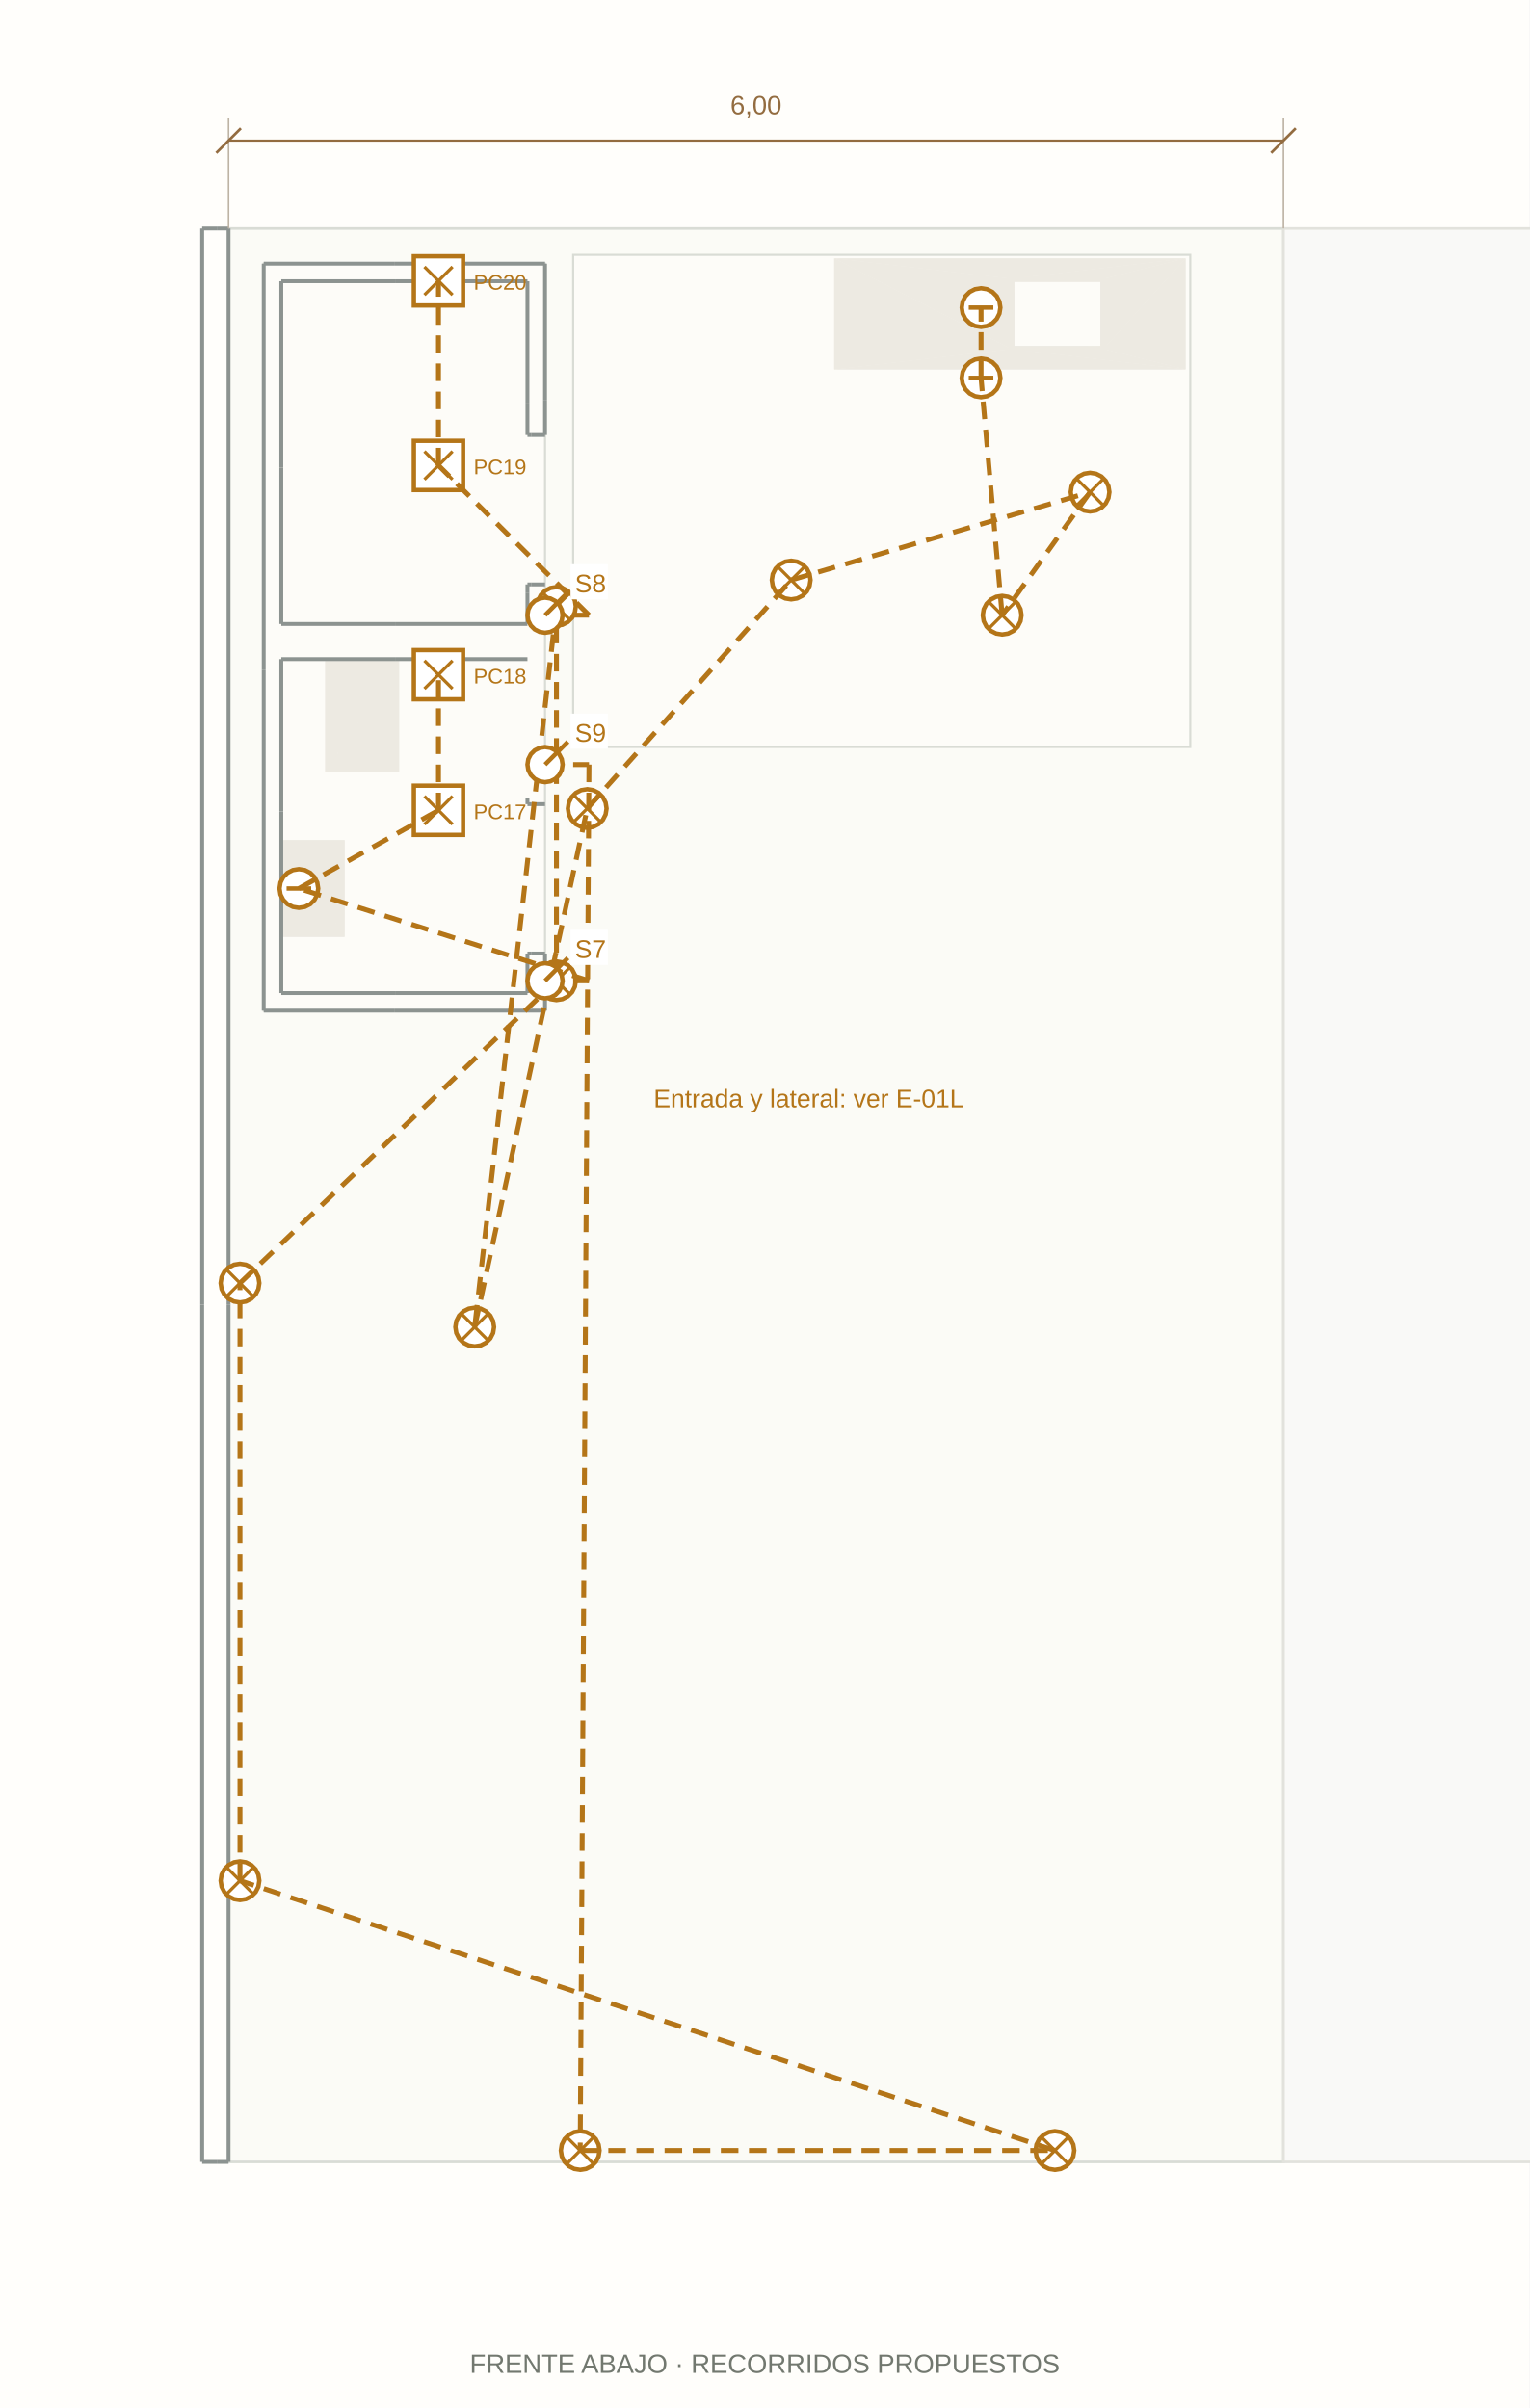
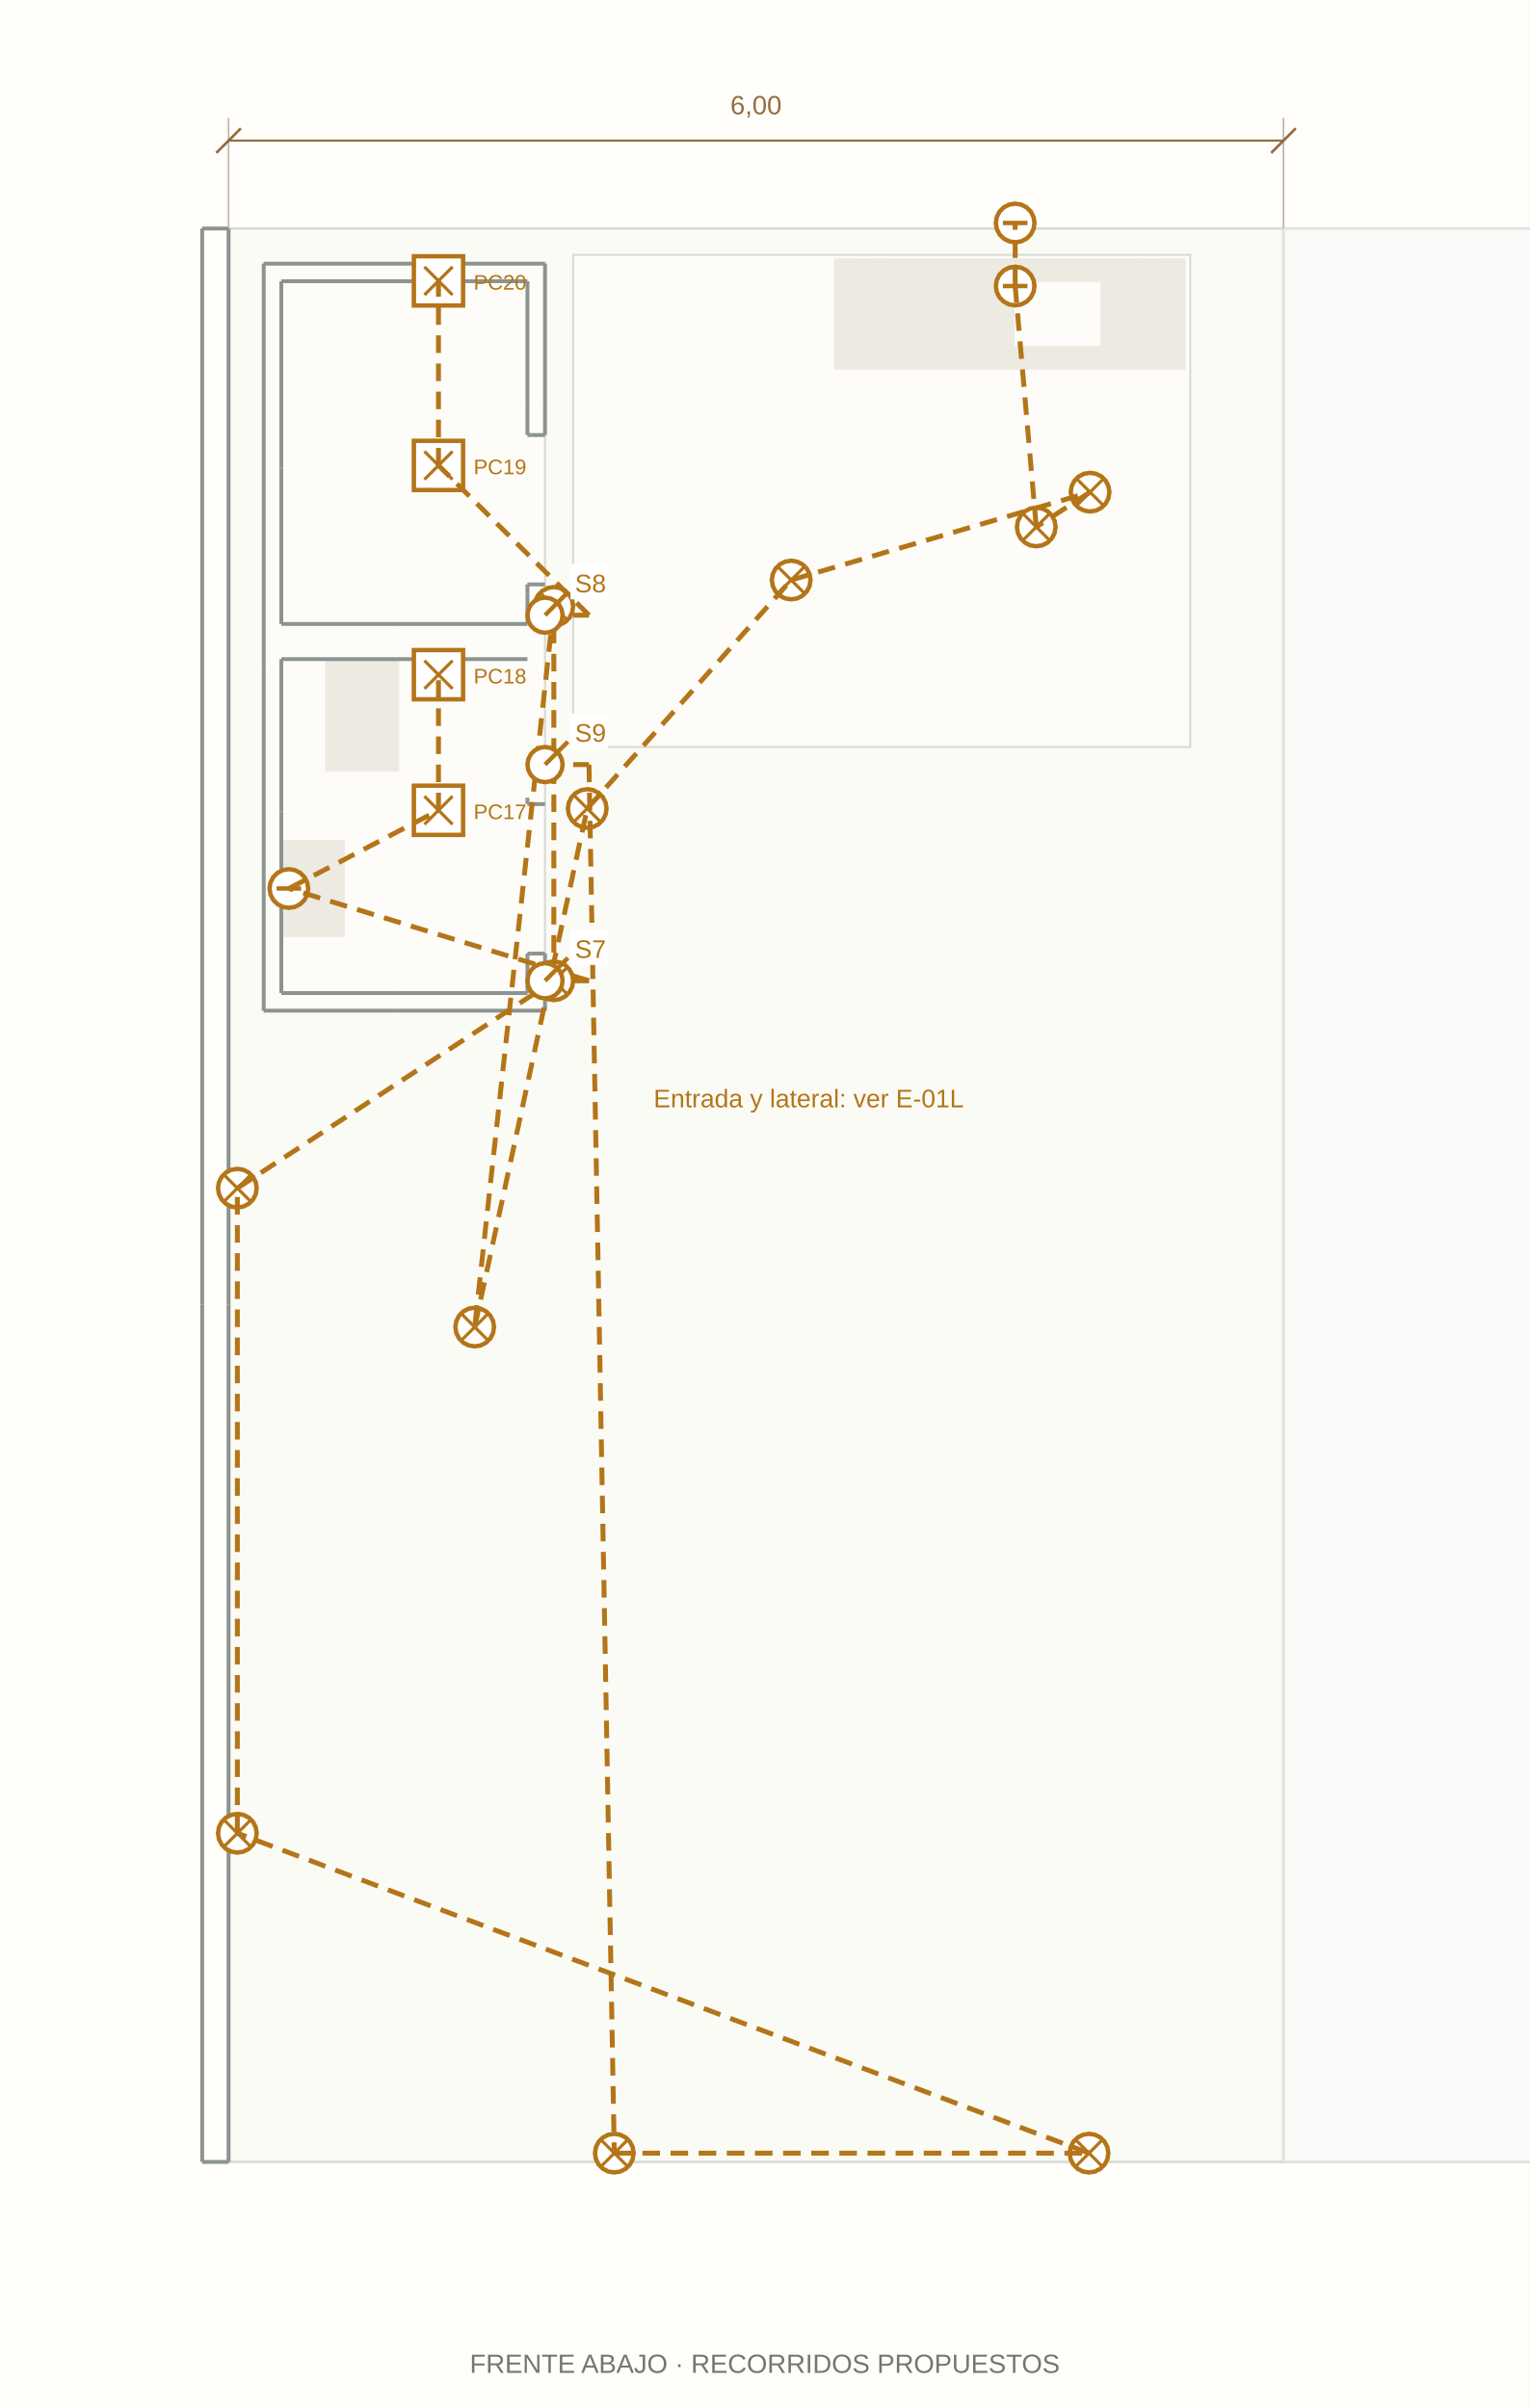
<svg xmlns="http://www.w3.org/2000/svg" viewBox="0 0 696 1096.0" role="img" aria-label="Iluminación y mandos · Patio">
  <rect width="100%" height="100%" fill="#fffefb" />
  <polygon points="104.0,984.0 584.0,984.0 584.0,104.0 104.0,104.0" fill="#fbfbf6" stroke="#d9dcd5" stroke-width="1.2" />
  <polygon points="584.0,984.0 824.0,984.0 824.0,104.0 584.0,104.0" fill="#f9f9f7" stroke="#e2e2dc" stroke-width="1.2" />
  <polygon points="120.0,460.0 248.0,460.0 248.0,120.0 120.0,120.0" fill="#fdfcf8" stroke="#d9dcd5" stroke-width="0.96" />
  <polygon points="260.8,340.0 541.6,340.0 541.6,116.0 260.8,116.0" fill="#fdfcf8" stroke="#d9dcd5" stroke-width="0.96" />
  <polygon points="153.6,305.6 176.0,305.6 153.6,324.8" fill="#edeae2" stroke="none" stroke-width="0.64" data-plan-furniture="true" />
  <polygon points="153.6,324.8 176.0,305.6 176.0,324.8" fill="#edeae2" stroke="none" stroke-width="0.64" data-plan-furniture="true" />
  <polygon points="176.0,305.6 153.6,305.6 153.6,324.8" fill="#edeae2" stroke="none" stroke-width="0.64" data-plan-furniture="true" />
  <polygon points="176.0,305.6 153.6,324.8 176.0,324.8" fill="#edeae2" stroke="none" stroke-width="0.64" data-plan-furniture="true" />
  <polygon points="176.0,345.6 153.6,345.6 148.0,351.2" fill="#edeae2" stroke="none" stroke-width="0.64" data-plan-furniture="true" />
  <polygon points="181.6,351.2 176.0,345.6 148.0,351.2" fill="#edeae2" stroke="none" stroke-width="0.64" data-plan-furniture="true" />
  <polygon points="153.6,317.6 148.0,351.2 153.6,345.6" fill="#edeae2" stroke="none" stroke-width="0.64" data-plan-furniture="true" />
  <polygon points="148.0,300.8 148.0,351.2 153.6,317.6" fill="#edeae2" stroke="none" stroke-width="0.64" data-plan-furniture="true" />
  <polygon points="176.0,317.6 176.0,345.6 181.6,351.2" fill="#edeae2" stroke="none" stroke-width="0.64" data-plan-furniture="true" />
  <polygon points="176.0,317.6 148.0,300.8 153.6,317.6" fill="#edeae2" stroke="none" stroke-width="0.64" data-plan-furniture="true" />
  <polygon points="181.6,300.8 176.0,317.6 181.6,351.2" fill="#edeae2" stroke="none" stroke-width="0.64" data-plan-furniture="true" />
  <polygon points="181.6,300.8 148.0,300.8 176.0,317.6" fill="#edeae2" stroke="none" stroke-width="0.64" data-plan-furniture="true" />
  <polygon points="148.0,300.8 181.6,300.8 148.0,351.2" fill="#edeae2" stroke="none" stroke-width="0.64" data-plan-furniture="true" />
  <polygon points="148.0,351.2 181.6,300.8 181.6,351.2" fill="#edeae2" stroke="none" stroke-width="0.64" data-plan-furniture="true" />
  <polygon points="153.6,317.6 153.6,345.6 176.0,345.6" fill="#edeae2" stroke="none" stroke-width="0.64" data-plan-furniture="true" />
  <polygon points="176.0,317.6 153.6,317.6 176.0,345.6" fill="#edeae2" stroke="none" stroke-width="0.64" data-plan-furniture="true" />
  <polygon points="149.6,302.4 180.0,312.0 149.6,312.0" fill="#edeae2" stroke="none" stroke-width="0.64" data-plan-furniture="true" />
  <polygon points="149.6,302.4 180.0,302.4 180.0,312.0" fill="#edeae2" stroke="none" stroke-width="0.64" data-plan-furniture="true" />
  <polygon points="180.0,312.0 149.6,302.4 149.6,312.0" fill="#edeae2" stroke="none" stroke-width="0.64" data-plan-furniture="true" />
  <polygon points="180.0,302.4 149.6,302.4 180.0,312.0" fill="#edeae2" stroke="none" stroke-width="0.64" data-plan-furniture="true" />
  <polygon points="152.8,422.4 132.0,422.4 128.0,426.4" fill="#edeae2" stroke="none" stroke-width="0.64" data-plan-furniture="true" />
  <polygon points="156.8,426.4 152.8,422.4 128.0,426.4" fill="#edeae2" stroke="none" stroke-width="0.64" data-plan-furniture="true" />
  <polygon points="132.0,386.4 128.0,426.4 132.0,422.4" fill="#edeae2" stroke="none" stroke-width="0.64" data-plan-furniture="true" />
  <polygon points="128.0,382.4 128.0,426.4 132.0,386.4" fill="#edeae2" stroke="none" stroke-width="0.64" data-plan-furniture="true" />
  <polygon points="152.8,386.4 152.8,422.4 156.8,426.4" fill="#edeae2" stroke="none" stroke-width="0.64" data-plan-furniture="true" />
  <polygon points="152.8,386.4 128.0,382.4 132.0,386.4" fill="#edeae2" stroke="none" stroke-width="0.64" data-plan-furniture="true" />
  <polygon points="156.8,382.4 152.8,386.4 156.8,426.4" fill="#edeae2" stroke="none" stroke-width="0.64" data-plan-furniture="true" />
  <polygon points="156.8,382.4 128.0,382.4 152.8,386.4" fill="#edeae2" stroke="none" stroke-width="0.64" data-plan-furniture="true" />
  <polygon points="128.0,426.4 128.0,382.4 156.8,426.4" fill="#edeae2" stroke="none" stroke-width="0.64" data-plan-furniture="true" />
  <polygon points="128.0,382.4 156.8,382.4 156.8,426.4" fill="#edeae2" stroke="none" stroke-width="0.64" data-plan-furniture="true" />
  <polygon points="152.8,386.4 132.0,386.4 132.0,422.4" fill="#edeae2" stroke="none" stroke-width="0.64" data-plan-furniture="true" />
  <polygon points="152.8,386.4 132.0,422.4 152.8,422.4" fill="#edeae2" stroke="none" stroke-width="0.64" data-plan-furniture="true" />
  <polygon points="460.16,158.864 379.6,117.6 379.6,168.144" fill="#edeae2" stroke="none" stroke-width="0.64" data-plan-furniture="true" />
  <polygon points="460.16,126.88 379.6,117.6 460.16,158.864" fill="#edeae2" stroke="none" stroke-width="0.64" data-plan-furniture="true" />
  <polygon points="539.44,168.144 502.08,158.864 460.16,158.864" fill="#edeae2" stroke="none" stroke-width="0.64" data-plan-furniture="true" />
  <polygon points="539.44,168.144 460.16,158.864 379.6,168.144" fill="#edeae2" stroke="none" stroke-width="0.64" data-plan-furniture="true" />
  <polygon points="539.44,117.6 502.08,126.88 502.08,158.864" fill="#edeae2" stroke="none" stroke-width="0.64" data-plan-furniture="true" />
  <polygon points="539.44,117.6 502.08,158.864 539.44,168.144" fill="#edeae2" stroke="none" stroke-width="0.64" data-plan-furniture="true" />
  <polygon points="539.44,117.6 379.6,117.6 460.16,126.88" fill="#edeae2" stroke="none" stroke-width="0.64" data-plan-furniture="true" />
  <polygon points="539.44,117.6 460.16,126.88 502.08,126.88" fill="#edeae2" stroke="none" stroke-width="0.64" data-plan-furniture="true" />
  <polygon points="379.6,117.6 460.16,158.864 379.6,168.144" fill="#edeae2" stroke="none" stroke-width="0.64" data-plan-furniture="true" />
  <polygon points="379.6,117.6 460.16,126.88 460.16,158.864" fill="#edeae2" stroke="none" stroke-width="0.64" data-plan-furniture="true" />
  <polygon points="502.08,158.864 539.44,168.144 460.16,158.864" fill="#edeae2" stroke="none" stroke-width="0.64" data-plan-furniture="true" />
  <polygon points="460.16,158.864 539.44,168.144 379.6,168.144" fill="#edeae2" stroke="none" stroke-width="0.64" data-plan-furniture="true" />
  <polygon points="502.08,126.88 539.44,117.6 502.08,158.864" fill="#edeae2" stroke="none" stroke-width="0.64" data-plan-furniture="true" />
  <polygon points="502.08,158.864 539.44,117.6 539.44,168.144" fill="#edeae2" stroke="none" stroke-width="0.64" data-plan-furniture="true" />
  <polygon points="379.6,117.6 539.44,117.6 460.16,126.88" fill="#edeae2" stroke="none" stroke-width="0.64" data-plan-furniture="true" />
  <polygon points="460.16,126.88 539.44,117.6 502.08,126.88" fill="#edeae2" stroke="none" stroke-width="0.64" data-plan-furniture="true" />
  <polygon points="460.24,158.8 461.44,126.96 461.44,158.8" fill="#edeae2" stroke="none" stroke-width="0.64" data-plan-furniture="true" />
  <polygon points="460.24,158.8 460.24,126.96 461.44,126.96" fill="#edeae2" stroke="none" stroke-width="0.64" data-plan-furniture="true" />
  <polygon points="460.24,158.8 461.44,158.8 461.44,126.96" fill="#edeae2" stroke="none" stroke-width="0.64" data-plan-furniture="true" />
  <polygon points="460.24,158.8 461.44,126.96 460.24,126.96" fill="#edeae2" stroke="none" stroke-width="0.64" data-plan-furniture="true" />
  <polygon points="500.8,158.8 502.0,126.96 502.0,158.8" fill="#edeae2" stroke="none" stroke-width="0.64" data-plan-furniture="true" />
  <polygon points="500.8,158.8 500.8,126.96 502.0,126.96" fill="#edeae2" stroke="none" stroke-width="0.64" data-plan-furniture="true" />
  <polygon points="500.8,158.8 502.0,158.8 502.0,126.96" fill="#edeae2" stroke="none" stroke-width="0.64" data-plan-furniture="true" />
  <polygon points="500.8,158.8 502.0,126.96 500.8,126.96" fill="#edeae2" stroke="none" stroke-width="0.64" data-plan-furniture="true" />
  <polygon points="460.24,158.8 502.0,157.6 502.0,158.8" fill="#edeae2" stroke="none" stroke-width="0.64" data-plan-furniture="true" />
  <polygon points="460.24,158.8 460.24,157.6 502.0,157.6" fill="#edeae2" stroke="none" stroke-width="0.64" data-plan-furniture="true" />
  <polygon points="460.24,158.8 502.0,158.8 502.0,157.6" fill="#edeae2" stroke="none" stroke-width="0.64" data-plan-furniture="true" />
  <polygon points="460.24,158.8 502.0,157.6 460.24,157.6" fill="#edeae2" stroke="none" stroke-width="0.64" data-plan-furniture="true" />
  <polygon points="460.24,128.16 502.0,126.96 502.0,128.16" fill="#edeae2" stroke="none" stroke-width="0.64" data-plan-furniture="true" />
  <polygon points="460.24,128.16 460.24,126.96 502.0,126.96" fill="#edeae2" stroke="none" stroke-width="0.64" data-plan-furniture="true" />
  <polygon points="460.24,128.16 502.0,128.16 502.0,126.96" fill="#edeae2" stroke="none" stroke-width="0.64" data-plan-furniture="true" />
  <polygon points="460.24,128.16 502.0,126.96 460.24,126.96" fill="#edeae2" stroke="none" stroke-width="0.64" data-plan-furniture="true" />
  <polygon points="459.2,159.84 461.44,125.92 461.44,159.84" fill="#edeae2" stroke="none" stroke-width="0.64" data-plan-furniture="true" />
  <polygon points="459.2,159.84 459.2,125.92 461.44,125.92" fill="#edeae2" stroke="none" stroke-width="0.64" data-plan-furniture="true" />
  <polygon points="459.2,159.84 461.44,159.84 461.44,125.92" fill="#edeae2" stroke="none" stroke-width="0.64" data-plan-furniture="true" />
  <polygon points="459.2,159.84 461.44,125.92 459.2,125.92" fill="#edeae2" stroke="none" stroke-width="0.64" data-plan-furniture="true" />
  <polygon points="500.8,159.84 503.04,125.92 503.04,159.84" fill="#edeae2" stroke="none" stroke-width="0.64" data-plan-furniture="true" />
  <polygon points="500.8,159.84 500.8,125.92 503.04,125.92" fill="#edeae2" stroke="none" stroke-width="0.64" data-plan-furniture="true" />
  <polygon points="500.8,159.84 503.04,159.84 503.04,125.92" fill="#edeae2" stroke="none" stroke-width="0.64" data-plan-furniture="true" />
  <polygon points="500.8,159.84 503.04,125.92 500.8,125.92" fill="#edeae2" stroke="none" stroke-width="0.64" data-plan-furniture="true" />
  <polygon points="459.2,159.84 503.04,157.6 503.04,159.84" fill="#edeae2" stroke="none" stroke-width="0.64" data-plan-furniture="true" />
  <polygon points="459.2,159.84 459.2,157.6 503.04,157.6" fill="#edeae2" stroke="none" stroke-width="0.64" data-plan-furniture="true" />
  <polygon points="459.2,159.84 503.04,159.84 503.04,157.6" fill="#edeae2" stroke="none" stroke-width="0.64" data-plan-furniture="true" />
  <polygon points="459.2,159.84 503.04,157.6 459.2,157.6" fill="#edeae2" stroke="none" stroke-width="0.64" data-plan-furniture="true" />
  <polygon points="459.2,128.16 503.04,125.92 503.04,128.16" fill="#edeae2" stroke="none" stroke-width="0.64" data-plan-furniture="true" />
  <polygon points="459.2,128.16 459.2,125.92 503.04,125.92" fill="#edeae2" stroke="none" stroke-width="0.64" data-plan-furniture="true" />
  <polygon points="459.2,128.16 503.04,128.16 503.04,125.92" fill="#edeae2" stroke="none" stroke-width="0.64" data-plan-furniture="true" />
  <polygon points="459.2,128.16 503.04,125.92 459.2,125.92" fill="#edeae2" stroke="none" stroke-width="0.64" data-plan-furniture="true" />
  <polyline points="248.0,198.0 248.0,182.02" fill="none" stroke="#8c9390" stroke-width="1.76" />
  <polyline points="248.0,182.02 248.0,120.0" fill="none" stroke="#8c9390" stroke-width="1.76" />
  <polyline points="248.0,439.327 248.0,434.0" fill="none" stroke="#8c9390" stroke-width="1.76" />
  <polyline points="248.0,460.0 248.0,439.327" fill="none" stroke="#8c9390" stroke-width="1.76" />
  <polyline points="179.697,460.0 120.0,460.0" fill="none" stroke="#8c9390" stroke-width="1.76" />
  <polyline points="248.0,460.0 179.697,460.0" fill="none" stroke="#8c9390" stroke-width="1.76" />
  <polyline points="248.0,120.0 179.697,120.0" fill="none" stroke="#8c9390" stroke-width="1.76" />
  <polyline points="179.697,120.0 120.0,120.0" fill="none" stroke="#8c9390" stroke-width="1.76" />
  <polyline points="120.0,460.0 120.0,304.979" fill="none" stroke="#8c9390" stroke-width="1.76" />
  <polyline points="120.0,304.979 120.0,120.0" fill="none" stroke="#8c9390" stroke-width="1.76" />
  <polyline points="240.0,284.0 180.16,284.0" fill="none" stroke="#8c9390" stroke-width="1.76" />
  <polyline points="180.16,284.0 128.0,284.0" fill="none" stroke="#8c9390" stroke-width="1.76" />
  <polyline points="240.0,183.659 240.0,128.0" fill="none" stroke="#8c9390" stroke-width="1.76" />
  <polyline points="240.0,198.0 240.0,183.659" fill="none" stroke="#8c9390" stroke-width="1.76" />
  <polyline points="240.0,269.688 240.0,266.0" fill="none" stroke="#8c9390" stroke-width="1.76" />
  <polyline points="240.0,284.0 240.0,269.688" fill="none" stroke="#8c9390" stroke-width="1.76" />
  <polyline points="180.16,128.0 128.0,128.0" fill="none" stroke="#8c9390" stroke-width="1.76" />
  <polyline points="240.0,128.0 180.16,128.0" fill="none" stroke="#8c9390" stroke-width="1.76" />
  <polyline points="128.0,212.773 128.0,128.0" fill="none" stroke="#8c9390" stroke-width="1.76" />
  <polyline points="128.0,284.0 128.0,212.773" fill="none" stroke="#8c9390" stroke-width="1.76" />
  <polyline points="240.0,452.0 180.16,452.0" fill="none" stroke="#8c9390" stroke-width="1.76" />
  <polyline points="180.16,452.0 128.0,452.0" fill="none" stroke="#8c9390" stroke-width="1.76" />
  <polyline points="240.0,437.688 240.0,434.0" fill="none" stroke="#8c9390" stroke-width="1.76" />
  <polyline points="240.0,452.0 240.0,437.688" fill="none" stroke="#8c9390" stroke-width="1.76" />
  <polyline points="240.0,366.0 240.0,363.076" fill="none" stroke="#8c9390" stroke-width="1.76" />
  <polyline points="128.0,452.0 128.0,369.401" fill="none" stroke="#8c9390" stroke-width="1.76" />
  <polyline points="128.0,369.401 128.0,300.0" fill="none" stroke="#8c9390" stroke-width="1.76" />
  <polyline points="180.16,300.0 128.0,300.0" fill="none" stroke="#8c9390" stroke-width="1.76" />
  <polyline points="240.0,300.0 180.16,300.0" fill="none" stroke="#8c9390" stroke-width="1.76" />
  <polyline points="241.639,198.0 240.0,198.0" fill="none" stroke="#8c9390" stroke-width="1.76" />
  <polyline points="248.0,198.0 241.639,198.0" fill="none" stroke="#8c9390" stroke-width="1.76" />
  <polyline points="241.639,266.0 240.0,266.0" fill="none" stroke="#8c9390" stroke-width="1.76" />
  <polyline points="248.0,266.0 241.639,266.0" fill="none" stroke="#8c9390" stroke-width="1.76" />
  <polyline points="241.639,434.0 240.0,434.0" fill="none" stroke="#8c9390" stroke-width="1.76" />
  <polyline points="248.0,434.0 241.639,434.0" fill="none" stroke="#8c9390" stroke-width="1.76" />
  <polyline points="241.639,366.0 240.0,366.0" fill="none" stroke="#8c9390" stroke-width="1.76" />
  <polyline points="248.0,366.0 241.639,366.0" fill="none" stroke="#8c9390" stroke-width="1.76" />
  <polyline points="92.0,984.0 92.0,593.867" fill="none" stroke="#8c9390" stroke-width="1.76" />
  <polyline points="92.0,593.867 92.0,104.0" fill="none" stroke="#8c9390" stroke-width="1.76" />
  <polyline points="104.0,984.0 104.0,593.867" fill="none" stroke="#8c9390" stroke-width="1.76" />
  <polyline points="104.0,593.867 104.0,104.0" fill="none" stroke="#8c9390" stroke-width="1.76" />
  <polyline points="104.0,984.0 98.68,984.0" fill="none" stroke="#8c9390" stroke-width="1.76" />
  <polyline points="98.68,984.0 92.0,984.0" fill="none" stroke="#8c9390" stroke-width="1.76" />
  <polyline points="104.0,104.0 98.68,104.0" fill="none" stroke="#8c9390" stroke-width="1.76" />
  <polyline points="98.68,104.0 92.0,104.0" fill="none" stroke="#8c9390" stroke-width="1.76" />
  <polyline points="104.0,104.0 104.0,53.6" fill="none" stroke="#bdb3a4" stroke-width="0.72" data-plan-dimensions="true" />
  <polyline points="584.0,104.0 584.0,53.6" fill="none" stroke="#bdb3a4" stroke-width="0.72" data-plan-dimensions="true" />
  <polyline points="104.0,64.0 584.0,64.0" fill="none" stroke="#936c40" stroke-width="0.96" data-plan-dimensions="true" />
  <polyline points="98.4,69.6 109.6,58.4" fill="none" stroke="#936c40" stroke-width="1.2" data-plan-dimensions="true" />
  <polyline points="578.4,69.6 589.6,58.4" fill="none" stroke="#936c40" stroke-width="1.2" data-plan-dimensions="true" />
  <text x="344.0" y="52.0" font-family="Arial,sans-serif" font-size="12.0" fill="#936c40" text-anchor="middle" data-plan-dimensions="true">6,00</text>
  <text x="348.0" y="1080.0" font-family="Arial,sans-serif" font-size="12.0" fill="#72786f" text-anchor="middle">FRENTE ABAJO · RECORRIDOS PROPUESTOS</text>
-   <polygon points="144.8,404.4 144.369,401.681 143.119,399.227 141.173,397.281 138.719,396.031 136.0,395.6 133.281,396.031 130.827,397.281 128.881,399.227 127.631,401.681 127.2,404.4 127.631,407.119 128.881,409.573 130.827,411.519 133.281,412.769 136.0,413.2 138.719,412.769 141.173,411.519 143.119,409.573 144.369,407.119" fill="#ffffff" stroke="#b47518" stroke-width="2.0" />
-   <polyline points="130.4,404.4 141.6,404.4" fill="none" stroke="#b47518" stroke-width="2.0" />
-   <polygon points="272.8,978.8 272.369,976.081 271.119,973.627 269.173,971.681 266.719,970.431 264.0,970.0 261.281,970.431 258.827,971.681 256.881,973.627 255.631,976.081 255.2,978.8 255.631,981.519 256.881,983.973 258.827,985.919 261.281,987.169 264.0,987.6 266.719,987.169 269.173,985.919 271.119,983.973 272.369,981.519" fill="#ffffff" stroke="#b47518" stroke-width="2.0" />
-   <polyline points="257.6,985.2 270.4,972.4" fill="none" stroke="#b47518" stroke-width="1.44" />
-   <polyline points="257.6,972.4 270.4,985.2" fill="none" stroke="#b47518" stroke-width="1.44" />
-   <polygon points="488.8,978.8 488.369,976.081 487.119,973.627 485.173,971.681 482.719,970.431 480.0,970.0 477.281,970.431 474.827,971.681 472.881,973.627 471.631,976.081 471.2,978.8 471.631,981.519 472.881,983.973 474.827,985.919 477.281,987.169 480.0,987.6 482.719,987.169 485.173,985.919 487.119,983.973 488.369,981.519" fill="#ffffff" stroke="#b47518" stroke-width="2.0" />
-   <polyline points="473.6,985.2 486.4,972.4" fill="none" stroke="#b47518" stroke-width="1.44" />
-   <polyline points="473.6,972.4 486.4,985.2" fill="none" stroke="#b47518" stroke-width="1.44" />
-   <polygon points="118.0,856.0 117.569,853.281 116.319,850.827 114.373,848.881 111.919,847.631 109.2,847.2 106.481,847.631 104.027,848.881 102.081,850.827 100.831,853.281 100.4,856.0 100.831,858.719 102.081,861.173 104.027,863.119 106.481,864.369 109.2,864.8 111.919,864.369 114.373,863.119 116.319,861.173 117.569,858.719" fill="#ffffff" stroke="#b47518" stroke-width="2.0" />
-   <polyline points="102.8,862.4 115.6,849.6" fill="none" stroke="#b47518" stroke-width="1.44" />
-   <polyline points="102.8,849.6 115.6,862.4" fill="none" stroke="#b47518" stroke-width="1.44" />
-   <polygon points="118.0,584.0 117.569,581.281 116.319,578.827 114.373,576.881 111.919,575.631 109.2,575.2 106.481,575.631 104.027,576.881 102.081,578.827 100.831,581.281 100.4,584.0 100.831,586.719 102.081,589.173 104.027,591.119 106.481,592.369 109.2,592.8 111.919,592.369 114.373,591.119 116.319,589.173 117.569,586.719" fill="#ffffff" stroke="#b47518" stroke-width="2.0" />
-   <polyline points="102.8,590.4 115.6,577.6" fill="none" stroke="#b47518" stroke-width="1.44" />
-   <polyline points="102.8,577.6 115.6,590.4" fill="none" stroke="#b47518" stroke-width="1.44" />
-   <polygon points="262.0,446.4 261.569,443.681 260.319,441.227 258.373,439.281 255.919,438.031 253.2,437.6 250.481,438.031 248.027,439.281 246.081,441.227 244.831,443.681 244.4,446.4 244.831,449.119 246.081,451.573 248.027,453.519 250.481,454.769 253.2,455.2 255.919,454.769 258.373,453.519 260.319,451.573 261.569,449.119" fill="#ffffff" stroke="#b47518" stroke-width="2.0" />
-   <polyline points="246.8,452.8 259.6,440.0" fill="none" stroke="#b47518" stroke-width="1.44" />
-   <polyline points="246.8,440.0 259.6,452.8" fill="none" stroke="#b47518" stroke-width="1.44" />
-   <polygon points="262.0,276.0 261.569,273.281 260.319,270.827 258.373,268.881 255.919,267.631 253.2,267.2 250.481,267.631 248.027,268.881 246.081,270.827 244.831,273.281 244.4,276.0 244.831,278.719 246.081,281.173 248.027,283.119 250.481,284.369 253.2,284.8 255.919,284.369 258.373,283.119 260.319,281.173 261.569,278.719" fill="#ffffff" stroke="#b47518" stroke-width="2.0" />
-   <polyline points="246.8,282.4 259.6,269.6" fill="none" stroke="#b47518" stroke-width="1.44" />
-   <polyline points="246.8,269.6 259.6,282.4" fill="none" stroke="#b47518" stroke-width="1.44" />
+   <polygon points="140.24,404.4 139.809,401.681 138.559,399.227 136.613,397.281 134.159,396.031 131.44,395.6 128.721,396.031 126.267,397.281 124.321,399.227 123.071,401.681 122.64,404.4 123.071,407.119 124.321,409.573 126.267,411.519 128.721,412.769 131.44,413.2 134.159,412.769 136.613,411.519 138.559,409.573 139.809,407.119" fill="#ffffff" stroke="#b47518" stroke-width="2.0" />
+   <polyline points="125.84,404.4 137.04,404.4" fill="none" stroke="#b47518" stroke-width="2.0" />
+   <polygon points="288.32,980.0 287.889,977.281 286.639,974.827 284.693,972.881 282.239,971.631 279.52,971.2 276.801,971.631 274.347,972.881 272.401,974.827 271.151,977.281 270.72,980.0 271.151,982.719 272.401,985.173 274.347,987.119 276.801,988.369 279.52,988.8 282.239,988.369 284.693,987.119 286.639,985.173 287.889,982.719" fill="#ffffff" stroke="#b47518" stroke-width="2.0" />
+   <polyline points="273.12,986.4 285.92,973.6" fill="none" stroke="#b47518" stroke-width="1.44" />
+   <polyline points="273.12,973.6 285.92,986.4" fill="none" stroke="#b47518" stroke-width="1.44" />
+   <polygon points="504.32,980.0 503.889,977.281 502.639,974.827 500.693,972.881 498.239,971.631 495.52,971.2 492.801,971.631 490.347,972.881 488.401,974.827 487.151,977.281 486.72,980.0 487.151,982.719 488.401,985.173 490.347,987.119 492.801,988.369 495.52,988.8 498.239,988.369 500.693,987.119 502.639,985.173 503.889,982.719" fill="#ffffff" stroke="#b47518" stroke-width="2.0" />
+   <polyline points="489.12,986.4 501.92,973.6" fill="none" stroke="#b47518" stroke-width="1.44" />
+   <polyline points="489.12,973.6 501.92,986.4" fill="none" stroke="#b47518" stroke-width="1.44" />
+   <polygon points="116.8,834.4 116.369,831.681 115.119,829.227 113.173,827.281 110.719,826.031 108.0,825.6 105.281,826.031 102.827,827.281 100.881,829.227 99.631,831.681 99.2,834.4 99.631,837.119 100.881,839.573 102.827,841.519 105.281,842.769 108.0,843.2 110.719,842.769 113.173,841.519 115.119,839.573 116.369,837.119" fill="#ffffff" stroke="#b47518" stroke-width="2.0" />
+   <polyline points="101.6,840.8 114.4,828.0" fill="none" stroke="#b47518" stroke-width="1.44" />
+   <polyline points="101.6,828.0 114.4,840.8" fill="none" stroke="#b47518" stroke-width="1.44" />
+   <polygon points="116.8,540.8 116.369,538.081 115.119,535.627 113.173,533.681 110.719,532.431 108.0,532.0 105.281,532.431 102.827,533.681 100.881,535.627 99.631,538.081 99.2,540.8 99.631,543.519 100.881,545.973 102.827,547.919 105.281,549.169 108.0,549.6 110.719,549.169 113.173,547.919 115.119,545.973 116.369,543.519" fill="#ffffff" stroke="#b47518" stroke-width="2.0" />
+   <polyline points="101.6,547.2 114.4,534.4" fill="none" stroke="#b47518" stroke-width="1.44" />
+   <polyline points="101.6,534.4 114.4,547.2" fill="none" stroke="#b47518" stroke-width="1.44" />
+   <polygon points="260.8,446.4 260.369,443.681 259.119,441.227 257.173,439.281 254.719,438.031 252.0,437.6 249.281,438.031 246.827,439.281 244.881,441.227 243.631,443.681 243.2,446.4 243.631,449.119 244.881,451.573 246.827,453.519 249.281,454.769 252.0,455.2 254.719,454.769 257.173,453.519 259.119,451.573 260.369,449.119" fill="#ffffff" stroke="#b47518" stroke-width="2.0" />
+   <polyline points="245.6,452.8 258.4,440.0" fill="none" stroke="#b47518" stroke-width="1.44" />
+   <polyline points="245.6,440.0 258.4,452.8" fill="none" stroke="#b47518" stroke-width="1.44" />
+   <polygon points="260.8,276.0 260.369,273.281 259.119,270.827 257.173,268.881 254.719,267.631 252.0,267.2 249.281,267.631 246.827,268.881 244.881,270.827 243.631,273.281 243.2,276.0 243.631,278.719 244.881,281.173 246.827,283.119 249.281,284.369 252.0,284.8 254.719,284.369 257.173,283.119 259.119,281.173 260.369,278.719" fill="#ffffff" stroke="#b47518" stroke-width="2.0" />
+   <polyline points="245.6,282.4 258.4,269.6" fill="none" stroke="#b47518" stroke-width="1.44" />
+   <polyline points="245.6,269.6 258.4,282.4" fill="none" stroke="#b47518" stroke-width="1.44" />
  <polygon points="224.8,604.0 224.369,601.281 223.119,598.827 221.173,596.881 218.719,595.631 216.0,595.2 213.281,595.631 210.827,596.881 208.881,598.827 207.631,601.281 207.2,604.0 207.631,606.719 208.881,609.173 210.827,611.119 213.281,612.369 216.0,612.8 218.719,612.369 221.173,611.119 223.119,609.173 224.369,606.719" fill="#ffffff" stroke="#b47518" stroke-width="2.0" />
  <polyline points="209.6,610.4 222.4,597.6" fill="none" stroke="#b47518" stroke-width="1.44" />
  <polyline points="209.6,597.6 222.4,610.4" fill="none" stroke="#b47518" stroke-width="1.44" />
  <polygon points="276.0,368.0 275.569,365.281 274.319,362.827 272.373,360.881 269.919,359.631 267.2,359.2 264.481,359.631 262.027,360.881 260.081,362.827 258.831,365.281 258.4,368.0 258.831,370.719 260.081,373.173 262.027,375.119 264.481,376.369 267.2,376.8 269.919,376.369 272.373,375.119 274.319,373.173 275.569,370.719" fill="#ffffff" stroke="#b47518" stroke-width="2.0" />
  <polyline points="260.8,374.4 273.6,361.6" fill="none" stroke="#b47518" stroke-width="1.44" />
  <polyline points="260.8,361.6 273.6,374.4" fill="none" stroke="#b47518" stroke-width="1.44" />
  <polygon points="368.8,264.0 368.369,261.281 367.119,258.827 365.173,256.881 362.719,255.631 360.0,255.2 357.281,255.631 354.827,256.881 352.881,258.827 351.631,261.281 351.2,264.0 351.631,266.719 352.881,269.173 354.827,271.119 357.281,272.369 360.0,272.8 362.719,272.369 365.173,271.119 367.119,269.173 368.369,266.719" fill="#ffffff" stroke="#b47518" stroke-width="2.0" />
  <polyline points="353.6,270.4 366.4,257.6" fill="none" stroke="#b47518" stroke-width="1.44" />
  <polyline points="353.6,257.6 366.4,270.4" fill="none" stroke="#b47518" stroke-width="1.44" />
  <polygon points="504.8,224.0 504.369,221.281 503.119,218.827 501.173,216.881 498.719,215.631 496.0,215.2 493.281,215.631 490.827,216.881 488.881,218.827 487.631,221.281 487.2,224.0 487.631,226.719 488.881,229.173 490.827,231.119 493.281,232.369 496.0,232.8 498.719,232.369 501.173,231.119 503.119,229.173 504.369,226.719" fill="#ffffff" stroke="#b47518" stroke-width="2.0" />
  <polyline points="489.6,230.4 502.4,217.6" fill="none" stroke="#b47518" stroke-width="1.44" />
  <polyline points="489.6,217.6 502.4,230.4" fill="none" stroke="#b47518" stroke-width="1.44" />
-   <polygon points="464.8,280.0 464.369,277.281 463.119,274.827 461.173,272.881 458.719,271.631 456.0,271.2 453.281,271.631 450.827,272.881 448.881,274.827 447.631,277.281 447.2,280.0 447.631,282.719 448.881,285.173 450.827,287.119 453.281,288.369 456.0,288.8 458.719,288.369 461.173,287.119 463.119,285.173 464.369,282.719" fill="#ffffff" stroke="#b47518" stroke-width="2.0" />
-   <polyline points="449.6,286.4 462.4,273.6" fill="none" stroke="#b47518" stroke-width="1.44" />
-   <polyline points="449.6,273.6 462.4,286.4" fill="none" stroke="#b47518" stroke-width="1.44" />
-   <polygon points="455.2,172.0 454.769,169.281 453.519,166.827 451.573,164.881 449.119,163.631 446.4,163.2 443.681,163.631 441.227,164.881 439.281,166.827 438.031,169.281 437.6,172.0 438.031,174.719 439.281,177.173 441.227,179.119 443.681,180.369 446.4,180.8 449.119,180.369 451.573,179.119 453.519,177.173 454.769,174.719" fill="#ffffff" stroke="#b47518" stroke-width="2.0" />
-   <polyline points="440.8,172.0 452.0,172.0" fill="none" stroke="#b47518" stroke-width="2.0" />
-   <polygon points="455.2,140.0 454.769,137.281 453.519,134.827 451.573,132.881 449.119,131.631 446.4,131.2 443.681,131.631 441.227,132.881 439.281,134.827 438.031,137.281 437.6,140.0 438.031,142.719 439.281,145.173 441.227,147.119 443.681,148.369 446.4,148.8 449.119,148.369 451.573,147.119 453.519,145.173 454.769,142.719" fill="#ffffff" stroke="#b47518" stroke-width="2.0" />
-   <polyline points="440.8,140.0 452.0,140.0" fill="none" stroke="#b47518" stroke-width="2.0" />
+   <polygon points="480.32,239.84 479.889,237.121 478.639,234.667 476.693,232.721 474.239,231.471 471.52,231.04 468.801,231.471 466.347,232.721 464.401,234.667 463.151,237.121 462.72,239.84 463.151,242.559 464.401,245.013 466.347,246.959 468.801,248.209 471.52,248.64 474.239,248.209 476.693,246.959 478.639,245.013 479.889,242.559" fill="#ffffff" stroke="#b47518" stroke-width="2.0" />
+   <polyline points="465.12,246.24 477.92,233.44" fill="none" stroke="#b47518" stroke-width="1.44" />
+   <polyline points="465.12,233.44 477.92,246.24" fill="none" stroke="#b47518" stroke-width="1.44" />
+   <polygon points="470.72,130.192 470.289,127.473 469.039,125.019 467.093,123.073 464.639,121.823 461.92,121.392 459.201,121.823 456.747,123.073 454.801,125.019 453.551,127.473 453.12,130.192 453.551,132.911 454.801,135.365 456.747,137.311 459.201,138.561 461.92,138.992 464.639,138.561 467.093,137.311 469.039,135.365 470.289,132.911" fill="#ffffff" stroke="#b47518" stroke-width="2.0" />
+   <polyline points="456.32,130.192 467.52,130.192" fill="none" stroke="#b47518" stroke-width="2.0" />
+   <polygon points="470.72,101.488 470.289,98.769 469.039,96.315 467.093,94.369 464.639,93.119 461.92,92.688 459.201,93.119 456.747,94.369 454.801,96.315 453.551,98.769 453.12,101.488 453.551,104.207 454.801,106.661 456.747,108.607 459.201,109.857 461.92,110.288 464.639,109.857 467.093,108.607 469.039,106.661 470.289,104.207" fill="#ffffff" stroke="#b47518" stroke-width="2.0" />
+   <polyline points="456.32,101.488 467.52,101.488" fill="none" stroke="#b47518" stroke-width="2.0" />
  <polygon points="188.32,380.0 210.72,380.0 210.72,357.6 188.32,357.6" fill="#ffffff" stroke="#b47518" stroke-width="2.0" />
  <polyline points="193.12,375.2 205.92,362.4" fill="none" stroke="#b47518" stroke-width="1.44" />
  <polyline points="193.12,362.4 205.92,375.2" fill="none" stroke="#b47518" stroke-width="1.44" />
  <text x="215.52" y="372.8" font-family="Arial,sans-serif" font-size="9.6" fill="#b47518" text-anchor="start">PC17</text>
  <polygon points="188.32,318.285 210.72,318.285 210.72,295.885 188.32,295.885" fill="#ffffff" stroke="#b47518" stroke-width="2.0" />
  <polyline points="193.12,313.485 205.92,300.685" fill="none" stroke="#b47518" stroke-width="1.44" />
  <polyline points="193.12,300.685 205.92,313.485" fill="none" stroke="#b47518" stroke-width="1.44" />
  <text x="215.52" y="311.085" font-family="Arial,sans-serif" font-size="9.6" fill="#b47518" text-anchor="start">PC18</text>
  <polygon points="188.32,223.04 210.72,223.04 210.72,200.64 188.32,200.64" fill="#ffffff" stroke="#b47518" stroke-width="2.0" />
  <polyline points="193.12,218.24 205.92,205.44" fill="none" stroke="#b47518" stroke-width="1.44" />
  <polyline points="193.12,205.44 205.92,218.24" fill="none" stroke="#b47518" stroke-width="1.44" />
  <text x="215.52" y="215.84" font-family="Arial,sans-serif" font-size="9.6" fill="#b47518" text-anchor="start">PC19</text>
  <polygon points="188.32,139.04 210.72,139.04 210.72,116.64 188.32,116.64" fill="#ffffff" stroke="#b47518" stroke-width="2.0" />
  <polyline points="193.12,134.24 205.92,121.44" fill="none" stroke="#b47518" stroke-width="1.44" />
  <polyline points="193.12,121.44 205.92,134.24" fill="none" stroke="#b47518" stroke-width="1.44" />
  <text x="215.52" y="131.84" font-family="Arial,sans-serif" font-size="9.6" fill="#b47518" text-anchor="start">PC20</text>
  <polyline points="248.0,446.4 268.0,446.4" fill="none" stroke="#b47518" stroke-width="2.24" stroke-dasharray="8.0 4.8" />
-   <polyline points="268.0,446.4 136.0,404.4" fill="none" stroke="#b47518" stroke-width="2.24" stroke-dasharray="8.0 4.8" />
-   <polyline points="136.0,404.4 199.52,368.8" fill="none" stroke="#b47518" stroke-width="2.24" stroke-dasharray="8.0 4.8" />
+   <polyline points="268.0,446.4 131.44,404.4" fill="none" stroke="#b47518" stroke-width="2.24" stroke-dasharray="8.0 4.8" />
+   <polyline points="131.44,404.4 199.52,368.8" fill="none" stroke="#b47518" stroke-width="2.24" stroke-dasharray="8.0 4.8" />
  <polyline points="199.52,368.8 199.52,307.085" fill="none" stroke="#b47518" stroke-width="2.24" stroke-dasharray="8.0 4.8" />
  <polyline points="248.0,280.0 268.0,280.0" fill="none" stroke="#b47518" stroke-width="2.24" stroke-dasharray="8.0 4.8" />
  <polyline points="268.0,280.0 199.52,211.84" fill="none" stroke="#b47518" stroke-width="2.24" stroke-dasharray="8.0 4.8" />
  <polyline points="199.52,211.84 199.52,127.84" fill="none" stroke="#b47518" stroke-width="2.24" stroke-dasharray="8.0 4.8" />
  <polyline points="248.0,348.0 268.0,348.0" fill="none" stroke="#b47518" stroke-width="2.24" stroke-dasharray="8.0 4.8" />
-   <polyline points="268.0,348.0 264.0,978.8" fill="none" stroke="#b47518" stroke-width="2.24" stroke-dasharray="8.0 4.8" />
-   <polyline points="264.0,978.8 480.0,978.8" fill="none" stroke="#b47518" stroke-width="2.24" stroke-dasharray="8.0 4.8" />
-   <polyline points="480.0,978.8 109.2,856.0" fill="none" stroke="#b47518" stroke-width="2.24" stroke-dasharray="8.0 4.8" />
-   <polyline points="109.2,856.0 109.2,584.0" fill="none" stroke="#b47518" stroke-width="2.24" stroke-dasharray="8.0 4.8" />
-   <polyline points="109.2,584.0 253.2,446.4" fill="none" stroke="#b47518" stroke-width="2.24" stroke-dasharray="8.0 4.8" />
-   <polyline points="253.2,446.4 253.2,276.0" fill="none" stroke="#b47518" stroke-width="2.24" stroke-dasharray="8.0 4.8" />
-   <polyline points="253.2,276.0 216.0,604.0" fill="none" stroke="#b47518" stroke-width="2.24" stroke-dasharray="8.0 4.8" />
+   <polyline points="268.0,348.0 279.52,980.0" fill="none" stroke="#b47518" stroke-width="2.24" stroke-dasharray="8.0 4.8" />
+   <polyline points="279.52,980.0 495.52,980.0" fill="none" stroke="#b47518" stroke-width="2.24" stroke-dasharray="8.0 4.8" />
+   <polyline points="495.52,980.0 108.0,834.4" fill="none" stroke="#b47518" stroke-width="2.24" stroke-dasharray="8.0 4.8" />
+   <polyline points="108.0,834.4 108.0,540.8" fill="none" stroke="#b47518" stroke-width="2.24" stroke-dasharray="8.0 4.8" />
+   <polyline points="108.0,540.8 252.0,446.4" fill="none" stroke="#b47518" stroke-width="2.24" stroke-dasharray="8.0 4.8" />
+   <polyline points="252.0,446.4 252.0,276.0" fill="none" stroke="#b47518" stroke-width="2.24" stroke-dasharray="8.0 4.8" />
+   <polyline points="252.0,276.0 216.0,604.0" fill="none" stroke="#b47518" stroke-width="2.24" stroke-dasharray="8.0 4.8" />
  <polyline points="216.0,604.0 267.2,368.0" fill="none" stroke="#b47518" stroke-width="2.24" stroke-dasharray="8.0 4.8" />
  <polyline points="267.2,368.0 360.0,264.0" fill="none" stroke="#b47518" stroke-width="2.24" stroke-dasharray="8.0 4.8" />
  <polyline points="360.0,264.0 496.0,224.0" fill="none" stroke="#b47518" stroke-width="2.24" stroke-dasharray="8.0 4.8" />
-   <polyline points="496.0,224.0 456.0,280.0" fill="none" stroke="#b47518" stroke-width="2.24" stroke-dasharray="8.0 4.8" />
-   <polyline points="456.0,280.0 446.4,172.0" fill="none" stroke="#b47518" stroke-width="2.24" stroke-dasharray="8.0 4.8" />
-   <polyline points="446.4,172.0 446.4,140.0" fill="none" stroke="#b47518" stroke-width="2.24" stroke-dasharray="8.0 4.8" />
+   <polyline points="496.0,224.0 471.52,239.84" fill="none" stroke="#b47518" stroke-width="2.24" stroke-dasharray="8.0 4.8" />
+   <polyline points="471.52,239.84 461.92,130.192" fill="none" stroke="#b47518" stroke-width="2.24" stroke-dasharray="8.0 4.8" />
+   <polyline points="461.92,130.192 461.92,101.488" fill="none" stroke="#b47518" stroke-width="2.24" stroke-dasharray="8.0 4.8" />
  <polygon points="256.0,446.4 255.608,443.928 254.472,441.698 252.702,439.928 250.472,438.792 248.0,438.4 245.528,438.792 243.298,439.928 241.528,441.698 240.392,443.928 240.0,446.4 240.392,448.872 241.528,451.102 243.298,452.872 245.528,454.008 248.0,454.4 250.472,454.008 252.702,452.872 254.472,451.102 255.608,448.872" fill="#ffffff" stroke="#b47518" stroke-width="2.0" />
  <polyline points="248.0,446.4 258.4,436.0" fill="none" stroke="#b47518" stroke-width="2.0" />
  <polygon points="259.6,439.2 276.592,439.2 276.592,423.2 259.6,423.2" fill="#ffffff" stroke="none" stroke-width="0" />
  <text x="261.6" y="436.0" font-family="Arial,sans-serif" font-size="11.6" fill="#b47518" text-anchor="start">S7</text>
  <polygon points="256.0,280.0 255.608,277.528 254.472,275.298 252.702,273.528 250.472,272.392 248.0,272.0 245.528,272.392 243.298,273.528 241.528,275.298 240.392,277.528 240.0,280.0 240.392,282.472 241.528,284.702 243.298,286.472 245.528,287.608 248.0,288.0 250.472,287.608 252.702,286.472 254.472,284.702 255.608,282.472" fill="#ffffff" stroke="#b47518" stroke-width="2.0" />
  <polyline points="248.0,280.0 258.4,269.6" fill="none" stroke="#b47518" stroke-width="2.0" />
  <polygon points="259.6,272.8 276.592,272.8 276.592,256.8 259.6,256.8" fill="#ffffff" stroke="none" stroke-width="0" />
  <text x="261.6" y="269.6" font-family="Arial,sans-serif" font-size="11.6" fill="#b47518" text-anchor="start">S8</text>
  <polygon points="256.0,348.0 255.608,345.528 254.472,343.298 252.702,341.528 250.472,340.392 248.0,340.0 245.528,340.392 243.298,341.528 241.528,343.298 240.392,345.528 240.0,348.0 240.392,350.472 241.528,352.702 243.298,354.472 245.528,355.608 248.0,356.0 250.472,355.608 252.702,354.472 254.472,352.702 255.608,350.472" fill="#ffffff" stroke="#b47518" stroke-width="2.0" />
  <polyline points="248.0,348.0 258.4,337.6" fill="none" stroke="#b47518" stroke-width="2.0" />
  <polygon points="259.6,340.8 276.592,340.8 276.592,324.8 259.6,324.8" fill="#ffffff" stroke="none" stroke-width="0" />
  <text x="261.6" y="337.6" font-family="Arial,sans-serif" font-size="11.6" fill="#b47518" text-anchor="start">S9</text>
  <text x="368.0" y="504.0" font-family="Arial,sans-serif" font-size="11.6" fill="#b47518" text-anchor="middle">Entrada y lateral: ver E-01L</text>
</svg>
